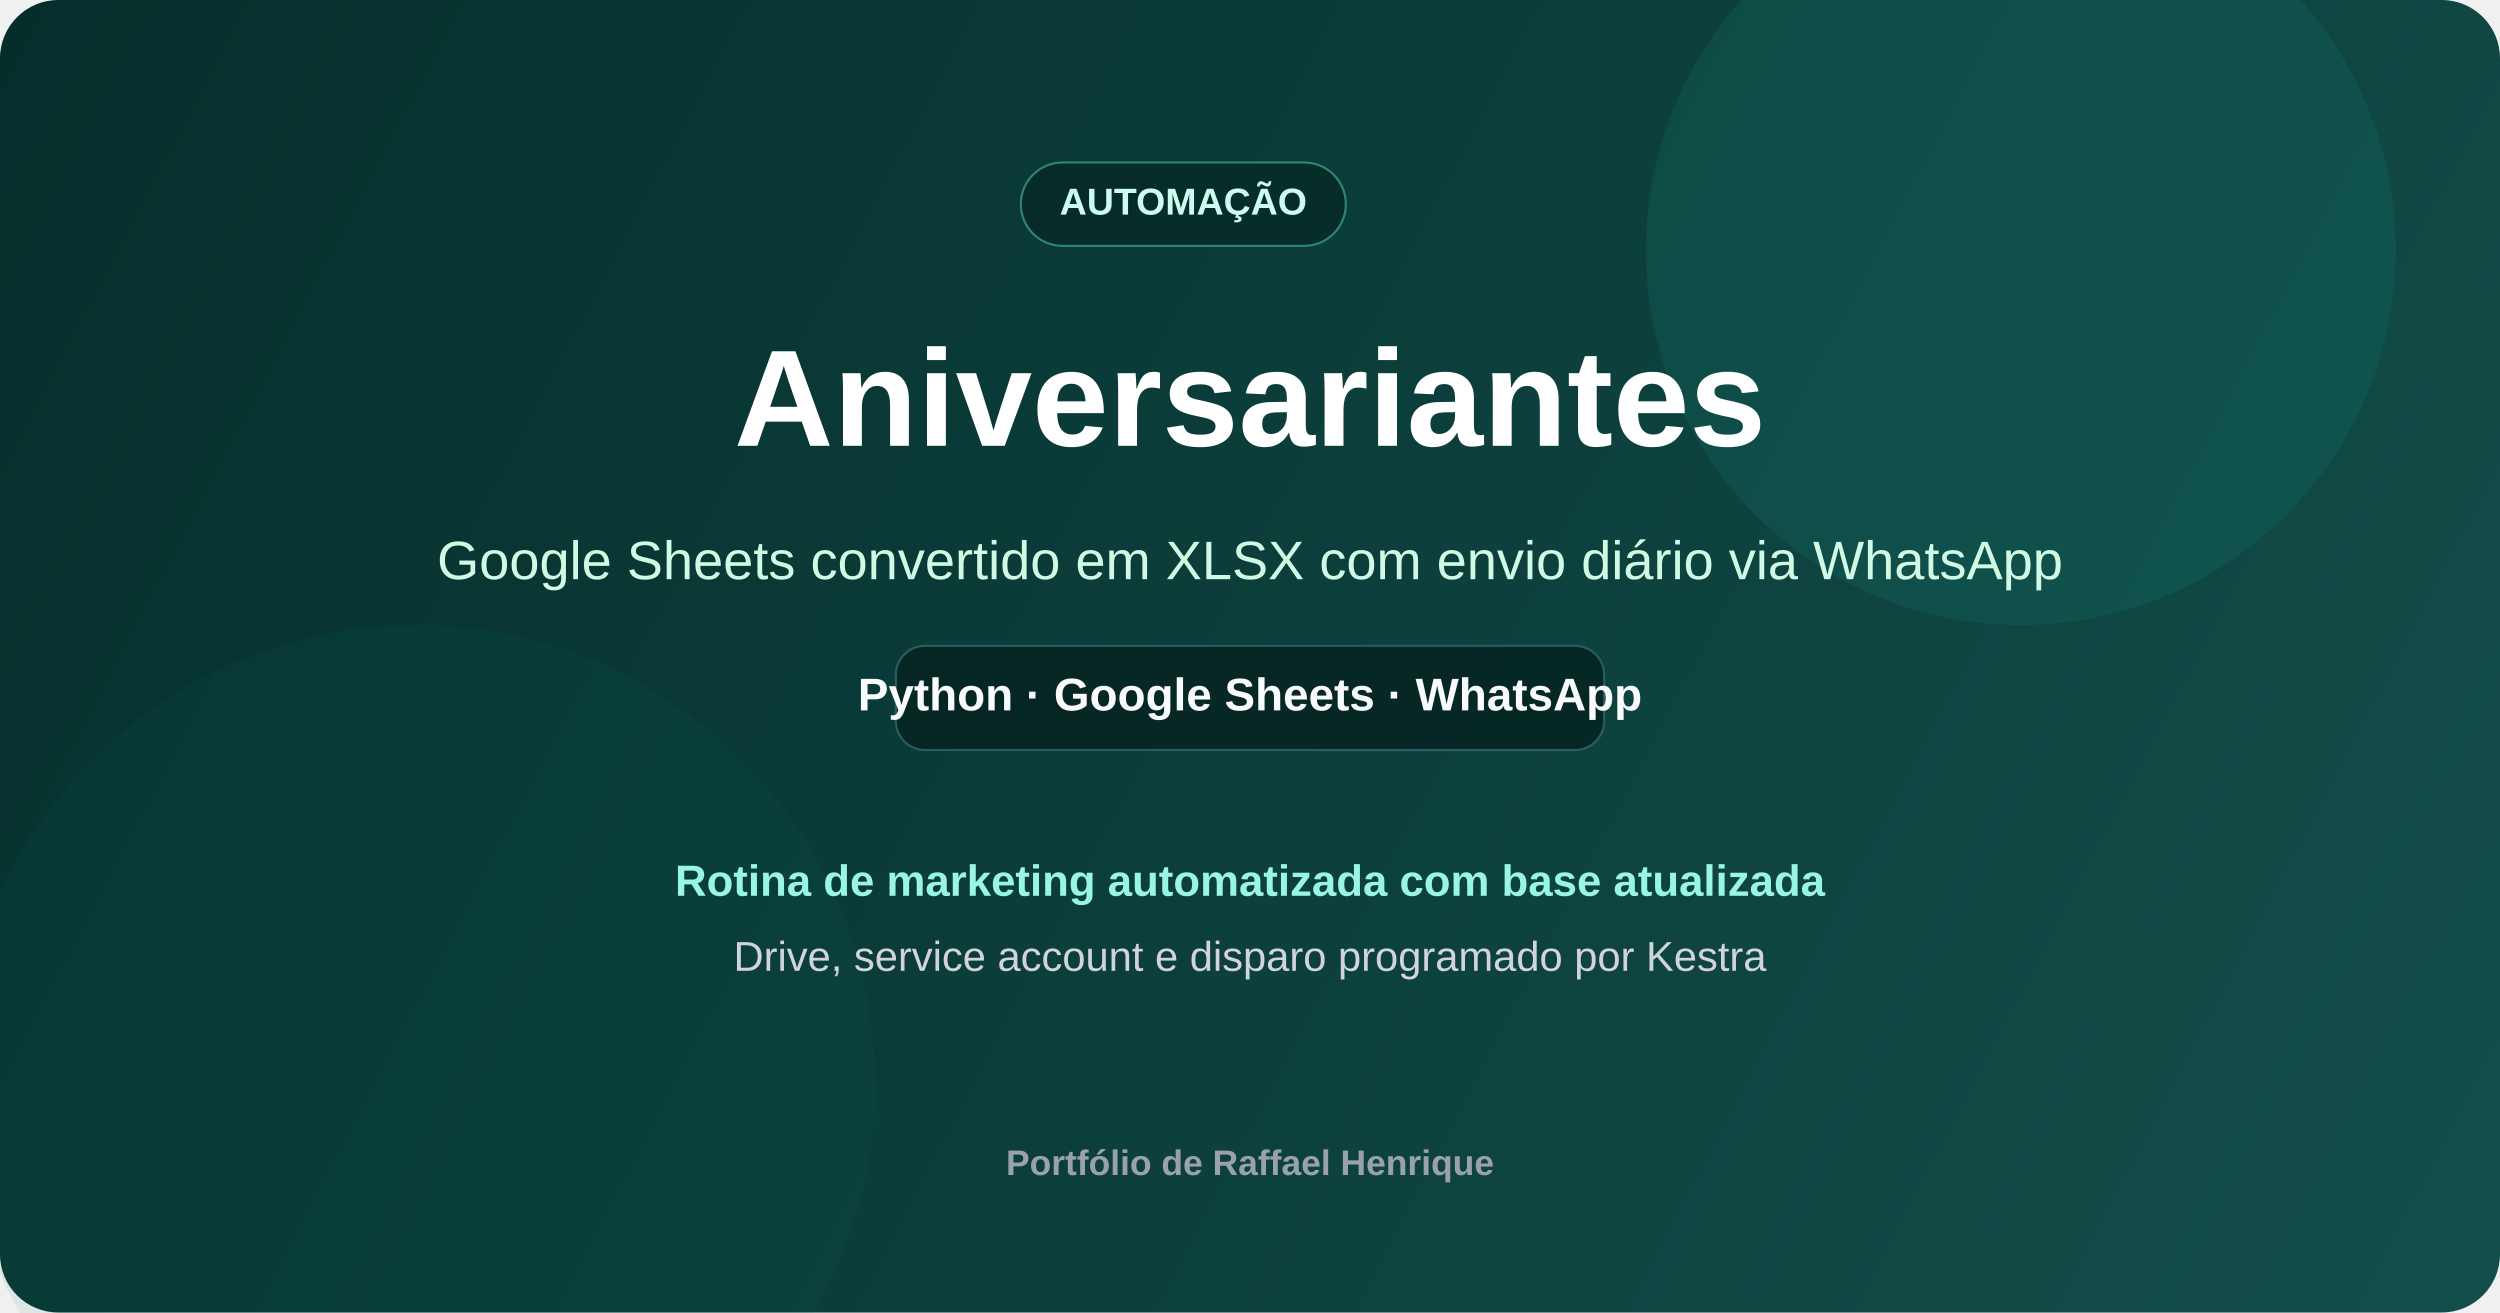
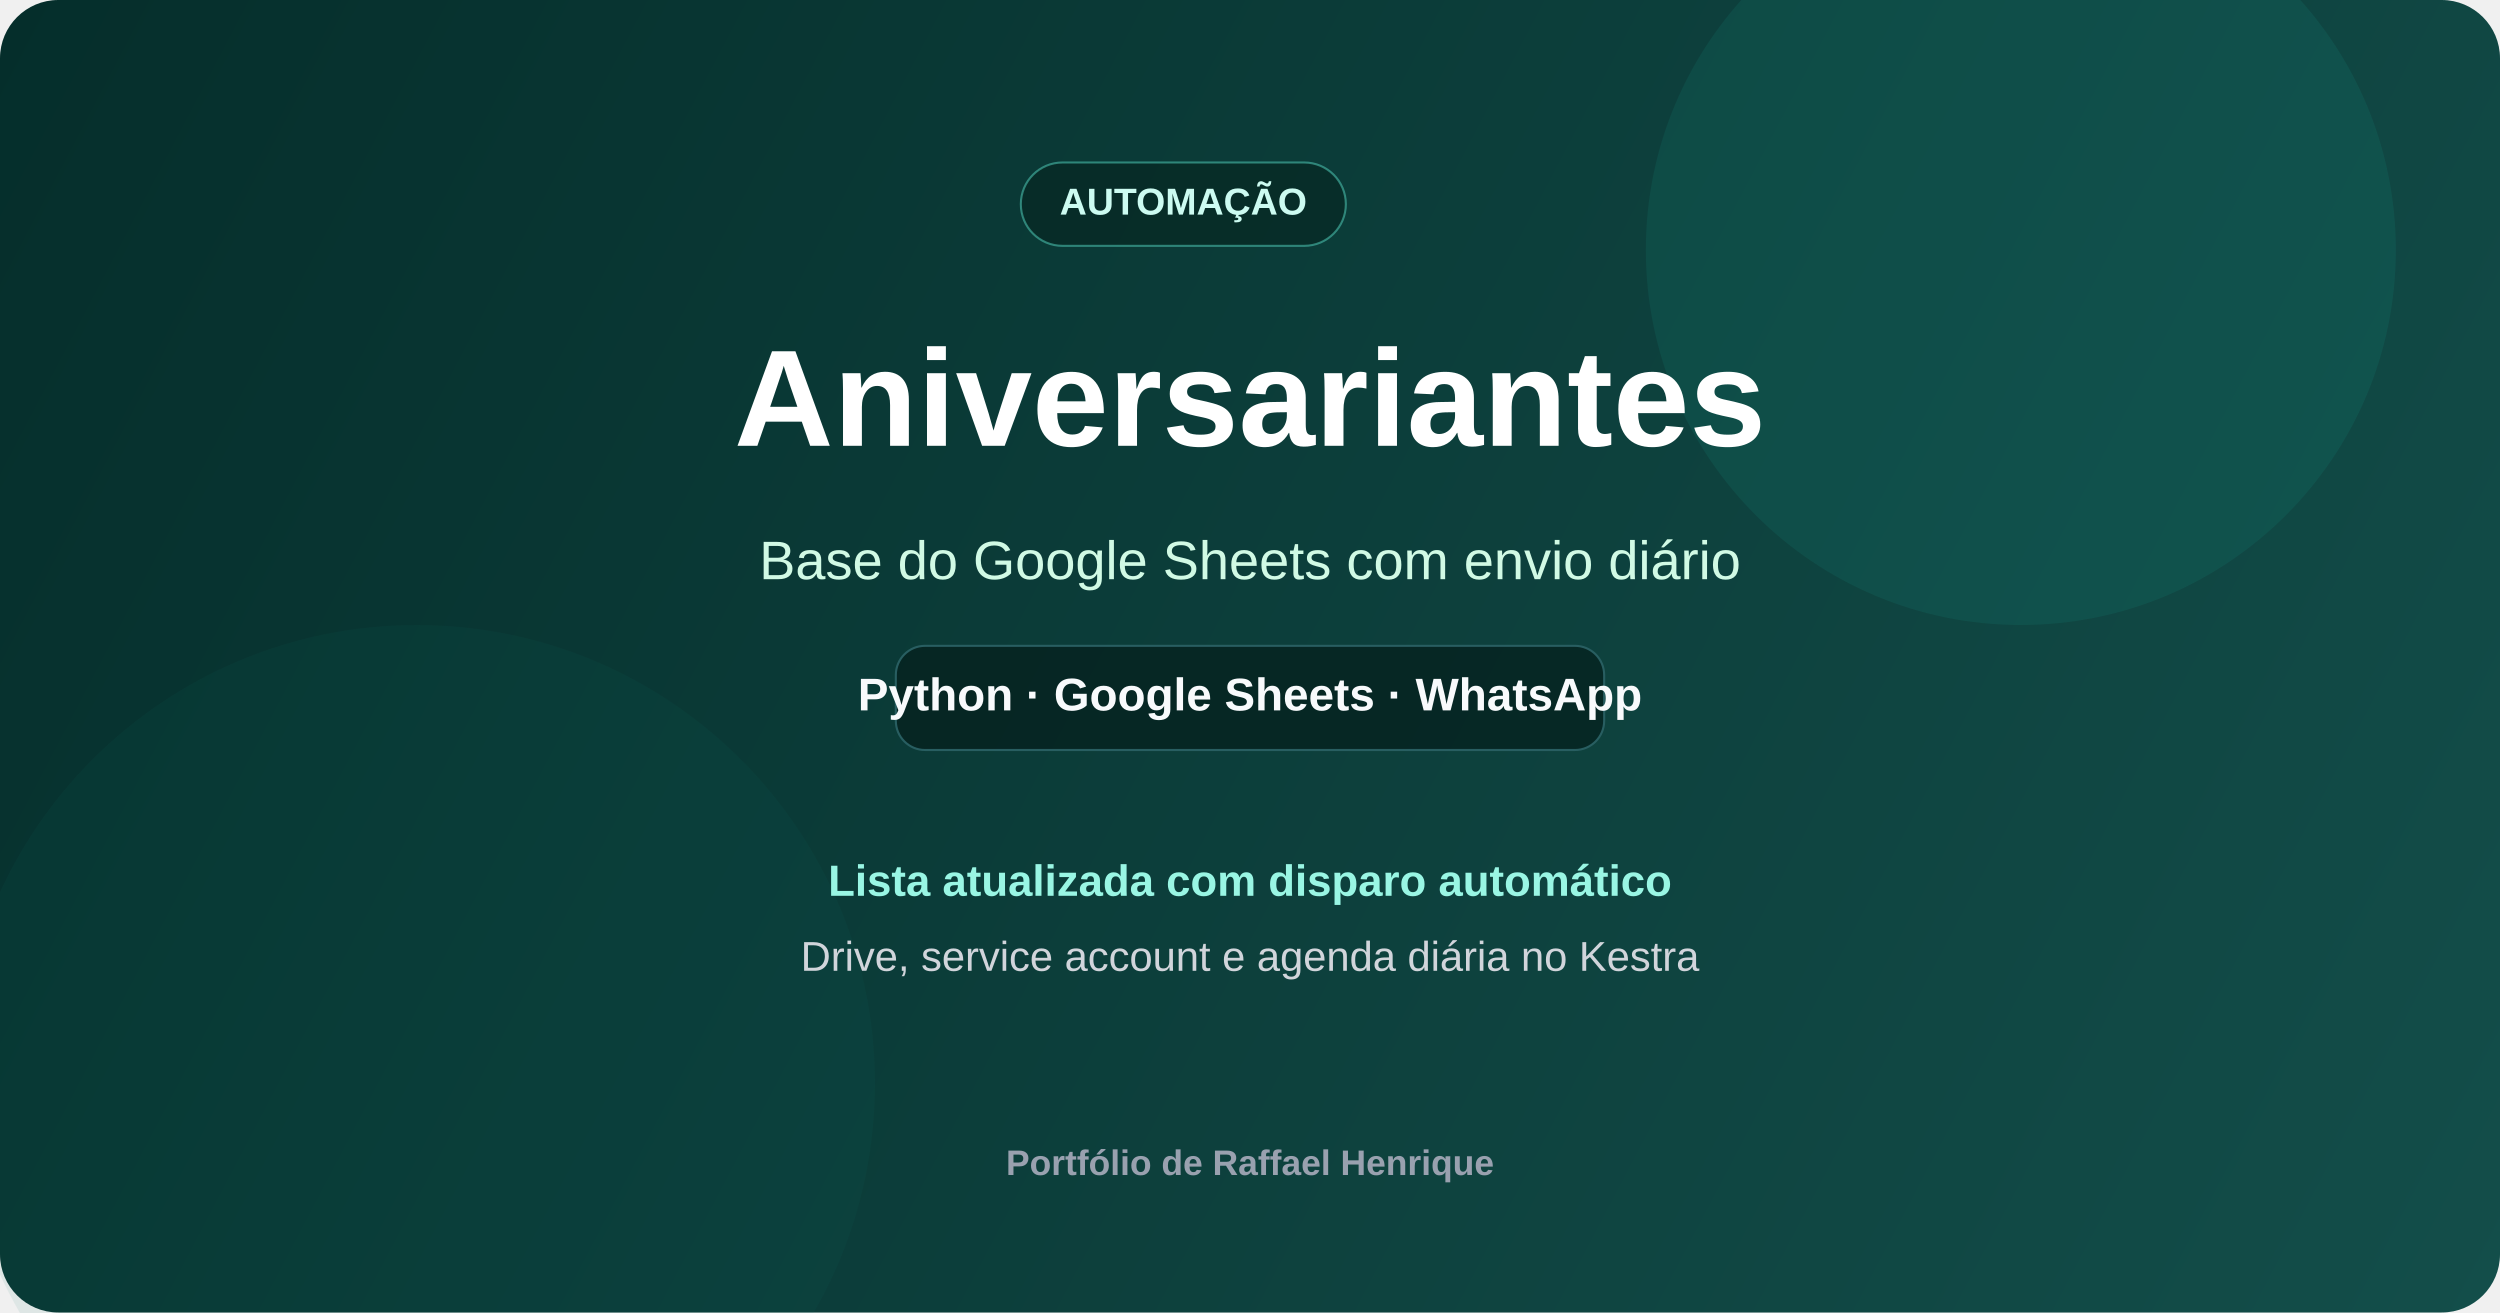
<svg xmlns="http://www.w3.org/2000/svg" width="1200" height="630" viewBox="0 0 1200 630" fill="none">
  <defs>
    <linearGradient id="bg" x1="0" y1="0" x2="1200" y2="630" gradientUnits="userSpaceOnUse">
      <stop stop-color="#052E2B" />
      <stop offset="1" stop-color="#134E4A" />
    </linearGradient>
  </defs>
  <rect width="1200" height="630" rx="28" fill="url(#bg)" />
  <circle cx="970" cy="120" r="180" fill="#14B8A6" fill-opacity="0.10" />
  <circle cx="200" cy="520" r="220" fill="#0F766E" fill-opacity="0.08" />
  <rect x="490" y="78" width="156" height="40" rx="20" fill="#05231F" fill-opacity="0.60" stroke="#5EEAD4" stroke-opacity="0.45" />
  <text x="568" y="103" text-anchor="middle" fill="#CCFBF1" font-family="Segoe UI, Arial, sans-serif" font-size="18" font-weight="700">AUTOMAÇÃO</text>
  <text x="600" y="214" text-anchor="middle" fill="#FFFFFF" font-family="Segoe UI, Arial, sans-serif" font-size="66" font-weight="800">Aniversariantes</text>
-   <text x="600" y="278" text-anchor="middle" fill="#D1FAE5" font-family="Segoe UI, Arial, sans-serif" font-size="26" font-weight="500">Google Sheets convertido em XLSX com envio diário via WhatsApp</text>
+   <text x="600" y="278" text-anchor="middle" fill="#D1FAE5" font-family="Segoe UI, Arial, sans-serif" font-size="26" font-weight="500">Base do Google Sheets com envio diário</text>
  <rect x="430" y="310" width="340" height="50" rx="14" fill="#04201D" fill-opacity="0.76" stroke="#285E61" />
  <text x="600" y="341" text-anchor="middle" fill="#F8FAFC" font-family="Segoe UI, Arial, sans-serif" font-size="22" font-weight="700">Python · Google Sheets · WhatsApp</text>
-   <text x="600" y="430" text-anchor="middle" fill="#99F6E4" font-family="Segoe UI, Arial, sans-serif" font-size="21" font-weight="700">Rotina de marketing automatizada com base atualizada</text>
-   <text x="600" y="466" text-anchor="middle" fill="#D1D5DB" font-family="Segoe UI, Arial, sans-serif" font-size="20" font-weight="400">Drive, service account e disparo programado por Kestra</text>
+   <text x="600" y="430" text-anchor="middle" fill="#99F6E4" font-family="Segoe UI, Arial, sans-serif" font-size="21" font-weight="700">Lista atualizada com disparo automático</text>
+   <text x="600" y="466" text-anchor="middle" fill="#D1D5DB" font-family="Segoe UI, Arial, sans-serif" font-size="20" font-weight="400">Drive, service account e agenda diária no Kestra</text>
  <text x="600" y="564" text-anchor="middle" fill="#99A1AF" font-family="Segoe UI, Arial, sans-serif" font-size="17" font-weight="600">Portfólio de Raffael Henrique</text>
</svg>
